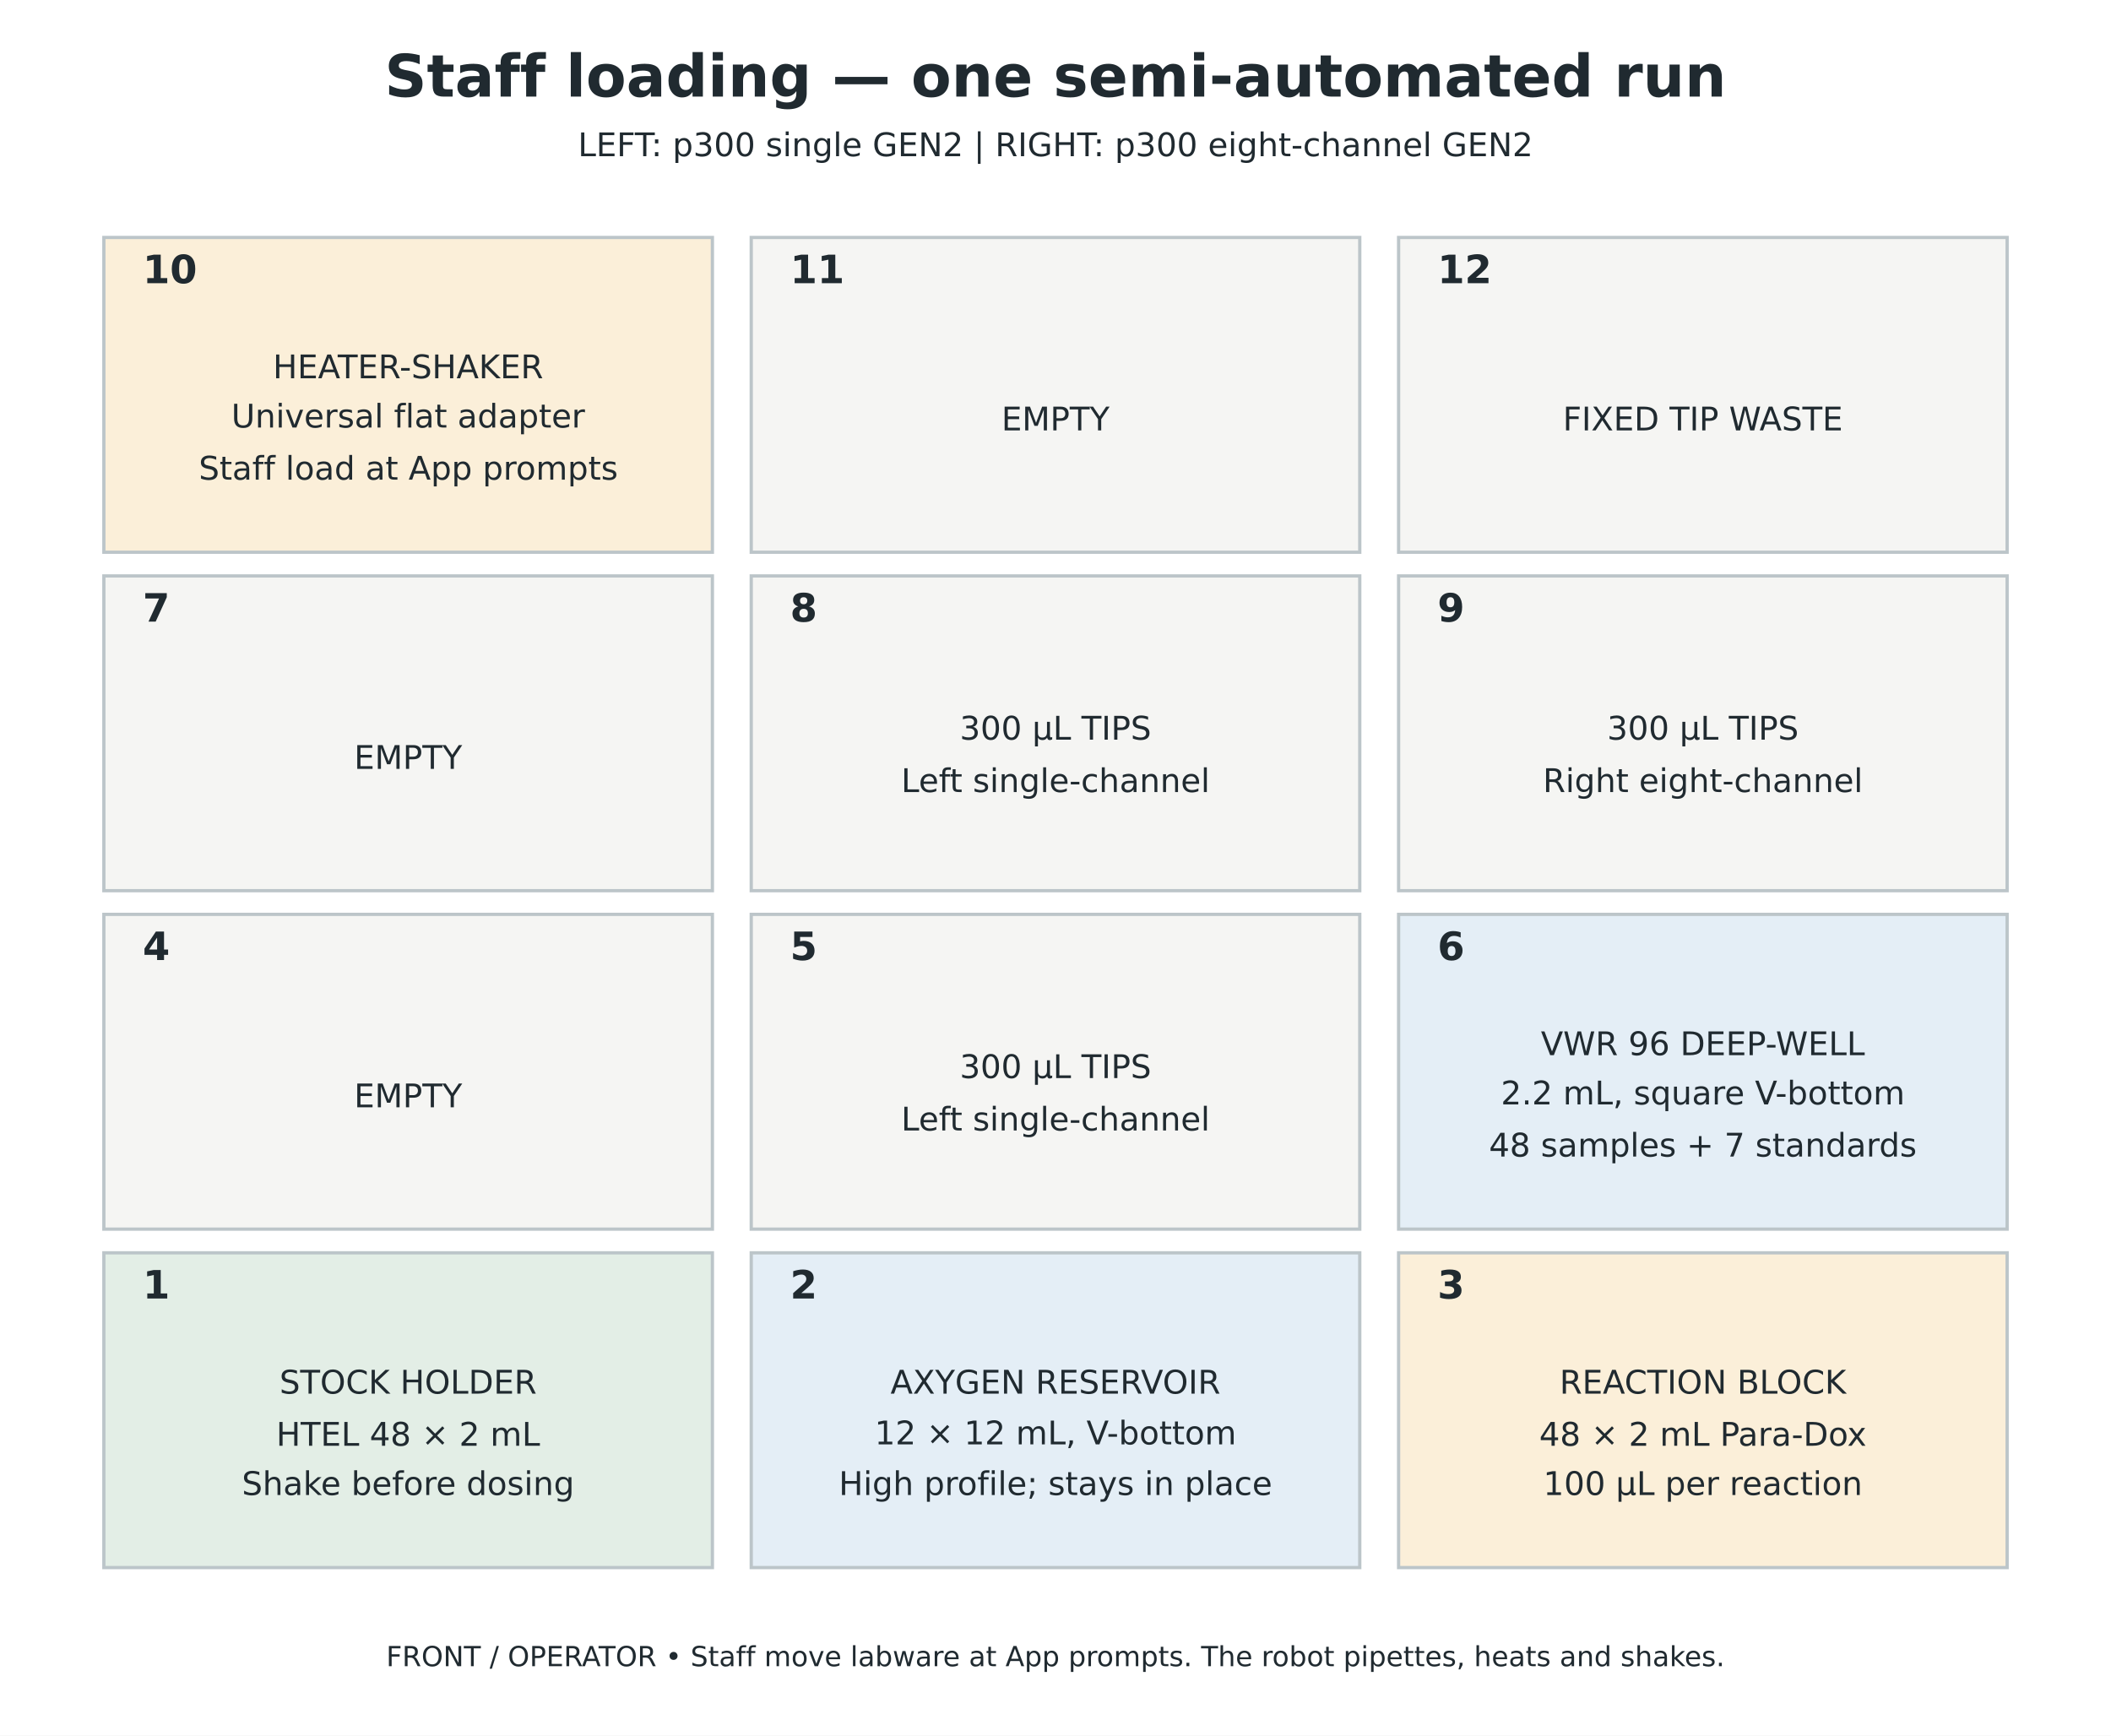
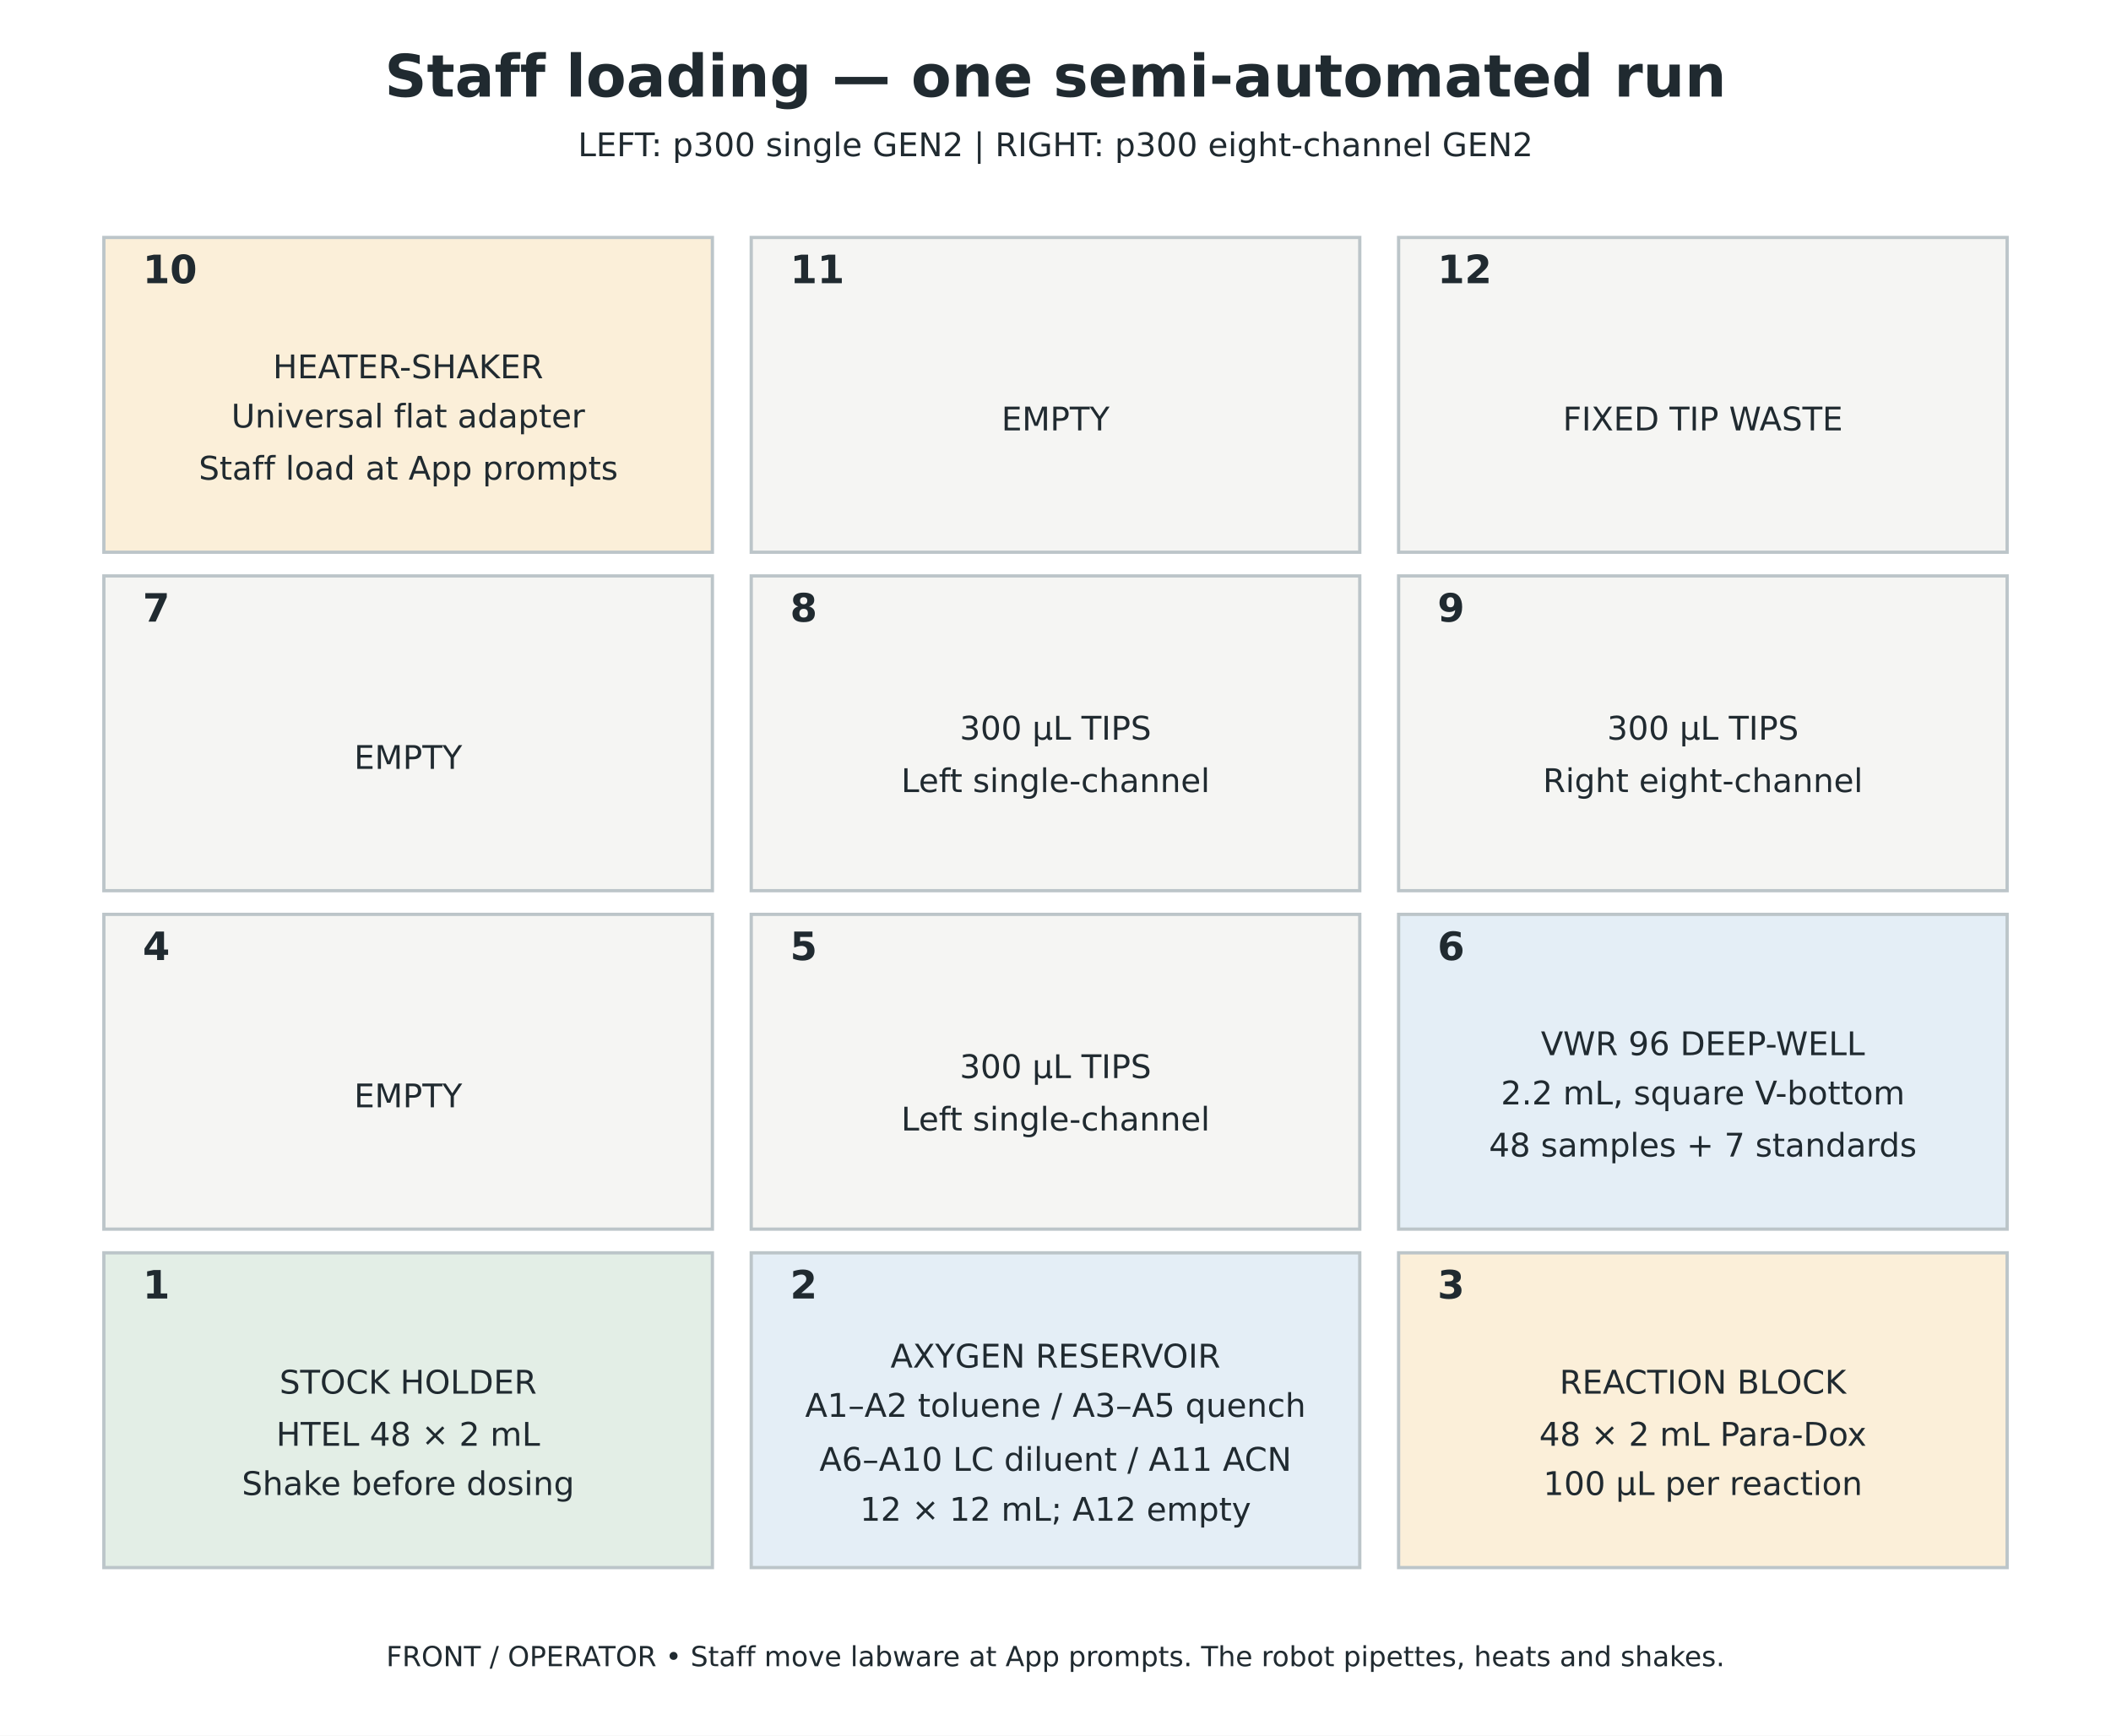
<svg xmlns="http://www.w3.org/2000/svg" width="648pt" height="532.8pt" viewBox="0 0 648 532.8" version="1.1">
  <defs>
    <style type="text/css">*{stroke-linejoin: round; stroke-linecap: butt}</style>
  </defs>
  <g id="figure_1">
    <g id="patch_1">
      <path d="M 0 532.8 L 648 532.8 L 648 0 L 0 0 z " style="fill: #ffffff" />
    </g>
    <g id="axes_1">
      <g id="patch_2">
        <path d="M 31.882 481.212 L 218.678 481.212 L 218.678 384.588 L 31.882 384.588 z " clip-path="url(#p39cb3d78c4)" style="fill: #e3eee6; stroke: #bcc5c9; stroke-linejoin: miter" />
      </g>
      <g id="patch_3">
        <path d="M 230.602 481.212 L 417.398 481.212 L 417.398 384.588 L 230.602 384.588 z " clip-path="url(#p39cb3d78c4)" style="fill: #e4eef6; stroke: #bcc5c9; stroke-linejoin: miter" />
      </g>
      <g id="patch_4">
        <path d="M 429.322 481.212 L 616.118 481.212 L 616.118 384.588 L 429.322 384.588 z " clip-path="url(#p39cb3d78c4)" style="fill: #fbefd9; stroke: #bcc5c9; stroke-linejoin: miter" />
      </g>
      <g id="patch_5">
        <path d="M 31.882 377.316 L 218.678 377.316 L 218.678 280.692 L 31.882 280.692 z " clip-path="url(#p39cb3d78c4)" style="fill: #f5f5f3; stroke: #bcc5c9; stroke-linejoin: miter" />
      </g>
      <g id="patch_6">
        <path d="M 230.602 377.316 L 417.398 377.316 L 417.398 280.692 L 230.602 280.692 z " clip-path="url(#p39cb3d78c4)" style="fill: #f5f5f3; stroke: #bcc5c9; stroke-linejoin: miter" />
      </g>
      <g id="patch_7">
        <path d="M 429.322 377.316 L 616.118 377.316 L 616.118 280.692 L 429.322 280.692 z " clip-path="url(#p39cb3d78c4)" style="fill: #e4eef6; stroke: #bcc5c9; stroke-linejoin: miter" />
      </g>
      <g id="patch_8">
        <path d="M 31.882 273.42 L 218.678 273.42 L 218.678 176.796 L 31.882 176.796 z " clip-path="url(#p39cb3d78c4)" style="fill: #f5f5f3; stroke: #bcc5c9; stroke-linejoin: miter" />
      </g>
      <g id="patch_9">
        <path d="M 230.602 273.42 L 417.398 273.42 L 417.398 176.796 L 230.602 176.796 z " clip-path="url(#p39cb3d78c4)" style="fill: #f5f5f3; stroke: #bcc5c9; stroke-linejoin: miter" />
      </g>
      <g id="patch_10">
        <path d="M 429.322 273.42 L 616.118 273.42 L 616.118 176.796 L 429.322 176.796 z " clip-path="url(#p39cb3d78c4)" style="fill: #f5f5f3; stroke: #bcc5c9; stroke-linejoin: miter" />
      </g>
      <g id="patch_11">
        <path d="M 31.882 169.524 L 218.678 169.524 L 218.678 72.9 L 31.882 72.9 z " clip-path="url(#p39cb3d78c4)" style="fill: #fbefd9; stroke: #bcc5c9; stroke-linejoin: miter" />
      </g>
      <g id="patch_12">
        <path d="M 230.602 169.524 L 417.398 169.524 L 417.398 72.9 L 230.602 72.9 z " clip-path="url(#p39cb3d78c4)" style="fill: #f5f5f3; stroke: #bcc5c9; stroke-linejoin: miter" />
      </g>
      <g id="patch_13">
        <path d="M 429.322 169.524 L 616.118 169.524 L 616.118 72.9 L 429.322 72.9 z " clip-path="url(#p39cb3d78c4)" style="fill: #f5f5f3; stroke: #bcc5c9; stroke-linejoin: miter" />
      </g>
      <g id="text_1">
        <text style="font-weight: 700; font-size: 12px; font-family: 'DejaVu Sans'; text-anchor: start; fill: #202a30" x="43.805" y="398.614" transform="rotate(-0 43.8048 398.6143)">1</text>
      </g>
      <g id="text_2">
        <text style="font-size: 10px; font-family: 'DejaVu Sans'; fill: #202a30" transform="translate(85.79094 427.8126)">STOCK HOLDER</text>
        <text style="font-size: 10px; font-family: 'DejaVu Sans'; fill: #202a30" transform="translate(84.77453 443.8126)">HTEL 48 × 2 mL</text>
        <text style="font-size: 10px; font-family: 'DejaVu Sans'; fill: #202a30" transform="translate(74.23859 458.9321)">Shake before dosing</text>
      </g>
      <g id="text_3">
        <text style="font-weight: 700; font-size: 12px; font-family: 'DejaVu Sans'; text-anchor: start; fill: #202a30" x="242.525" y="398.614" transform="rotate(-0 242.5248 398.6143)">2</text>
      </g>
      <g id="text_4">
-         <text style="font-size: 10px; font-family: 'DejaVu Sans'; fill: #202a30" transform="translate(273.3516 427.8126)">AXYGEN RESERVOIR</text>
-         <text style="font-size: 10px; font-family: 'DejaVu Sans'; fill: #202a30" transform="translate(268.4688 443.3907)">12 × 12 mL, V-bottom</text>
-         <text style="font-size: 10px; font-family: 'DejaVu Sans'; fill: #202a30" transform="translate(257.4695 458.9321)">High profile; stays in place</text>
+         <text style="font-size: 10px; font-family: 'DejaVu Sans'; fill: #202a30" transform="translate(273.3516 419.8126)">AXYGEN RESERVOIR</text>
+         <text style="font-size: 10px; font-family: 'DejaVu Sans'; fill: #202a30" transform="translate(247.1477 434.9321)">A1–A2 toluene / A3–A5 quench</text>
+         <text style="font-size: 10px; font-family: 'DejaVu Sans'; fill: #202a30" transform="translate(251.5344 451.5079)">A6–A10 LC diluent / A11 ACN</text>
+         <text style="font-size: 10px; font-family: 'DejaVu Sans'; fill: #202a30" transform="translate(263.9758 466.8438)">12 × 12 mL; A12 empty</text>
      </g>
      <g id="text_5">
        <text style="font-weight: 700; font-size: 12px; font-family: 'DejaVu Sans'; text-anchor: start; fill: #202a30" x="441.245" y="398.614" transform="rotate(-0 441.2448 398.6143)">3</text>
      </g>
      <g id="text_6">
        <text style="font-size: 10px; font-family: 'DejaVu Sans'; fill: #202a30" transform="translate(478.7231 427.8126)">REACTION BLOCK</text>
        <text style="font-size: 10px; font-family: 'DejaVu Sans'; fill: #202a30" transform="translate(472.4809 443.8126)">48 × 2 mL Para-Dox</text>
        <text style="font-size: 10px; font-family: 'DejaVu Sans'; fill: #202a30" transform="translate(473.7231 458.9321)">100 µL per reaction</text>
      </g>
      <g id="text_7">
        <text style="font-weight: 700; font-size: 12px; font-family: 'DejaVu Sans'; text-anchor: start; fill: #202a30" x="43.805" y="294.718" transform="rotate(-0 43.8048 294.7183)">4</text>
      </g>
      <g id="text_8">
        <text style="font-size: 10px; font-family: 'DejaVu Sans'; text-anchor: middle; fill: #202a30" x="125.28" y="339.922" transform="rotate(-0 125.28 339.922)">EMPTY</text>
      </g>
      <g id="text_9">
        <text style="font-weight: 700; font-size: 12px; font-family: 'DejaVu Sans'; text-anchor: start; fill: #202a30" x="242.525" y="294.718" transform="rotate(-0 242.5248 294.7183)">5</text>
      </g>
      <g id="text_10">
        <text style="font-size: 10px; font-family: 'DejaVu Sans'; fill: #202a30" transform="translate(294.593 330.9478)">300 µL TIPS</text>
        <text style="font-size: 10px; font-family: 'DejaVu Sans'; fill: #202a30" transform="translate(276.6117 347.0361)">Left single-channel</text>
      </g>
      <g id="text_11">
        <text style="font-weight: 700; font-size: 12px; font-family: 'DejaVu Sans'; text-anchor: start; fill: #202a30" x="441.245" y="294.718" transform="rotate(-0 441.2448 294.7183)">6</text>
      </g>
      <g id="text_12">
        <text style="font-size: 10px; font-family: 'DejaVu Sans'; fill: #202a30" transform="translate(472.9911 323.9166)">VWR 96 DEEP-WELL</text>
        <text style="font-size: 10px; font-family: 'DejaVu Sans'; fill: #202a30" transform="translate(460.7075 339.0361)">2.2 mL, square V-bottom</text>
        <text style="font-size: 10px; font-family: 'DejaVu Sans'; fill: #202a30" transform="translate(457.0638 355.0361)">48 samples + 7 standards</text>
      </g>
      <g id="text_13">
        <text style="font-weight: 700; font-size: 12px; font-family: 'DejaVu Sans'; text-anchor: start; fill: #202a30" x="43.805" y="190.822" transform="rotate(-0 43.8048 190.8223)">7</text>
      </g>
      <g id="text_14">
        <text style="font-size: 10px; font-family: 'DejaVu Sans'; text-anchor: middle; fill: #202a30" x="125.28" y="236.026" transform="rotate(-0 125.28 236.026)">EMPTY</text>
      </g>
      <g id="text_15">
        <text style="font-weight: 700; font-size: 12px; font-family: 'DejaVu Sans'; text-anchor: start; fill: #202a30" x="242.525" y="190.822" transform="rotate(-0 242.5248 190.8223)">8</text>
      </g>
      <g id="text_16">
        <text style="font-size: 10px; font-family: 'DejaVu Sans'; fill: #202a30" transform="translate(294.593 227.0518)">300 µL TIPS</text>
        <text style="font-size: 10px; font-family: 'DejaVu Sans'; fill: #202a30" transform="translate(276.6117 243.1401)">Left single-channel</text>
      </g>
      <g id="text_17">
        <text style="font-weight: 700; font-size: 12px; font-family: 'DejaVu Sans'; text-anchor: start; fill: #202a30" x="441.245" y="190.822" transform="rotate(-0 441.2448 190.8223)">9</text>
      </g>
      <g id="text_18">
        <text style="font-size: 10px; font-family: 'DejaVu Sans'; fill: #202a30" transform="translate(493.313 227.0518)">300 µL TIPS</text>
        <text style="font-size: 10px; font-family: 'DejaVu Sans'; fill: #202a30" transform="translate(473.6067 243.1401)">Right eight-channel</text>
      </g>
      <g id="text_19">
        <text style="font-weight: 700; font-size: 12px; font-family: 'DejaVu Sans'; text-anchor: start; fill: #202a30" x="43.805" y="86.926" transform="rotate(-0 43.8048 86.92632)">10</text>
      </g>
      <g id="text_20">
        <text style="font-size: 10px; font-family: 'DejaVu Sans'; fill: #202a30" transform="translate(83.77219 116.1246)">HEATER-SHAKER</text>
        <text style="font-size: 10px; font-family: 'DejaVu Sans'; fill: #202a30" transform="translate(70.99328 131.2441)">Universal flat adapter</text>
        <text style="font-size: 10px; font-family: 'DejaVu Sans'; fill: #202a30" transform="translate(61.01281 147.2441)">Staff load at App prompts</text>
      </g>
      <g id="text_21">
        <text style="font-weight: 700; font-size: 12px; font-family: 'DejaVu Sans'; text-anchor: start; fill: #202a30" x="242.525" y="86.926" transform="rotate(-0 242.5248 86.92632)">11</text>
      </g>
      <g id="text_22">
        <text style="font-size: 10px; font-family: 'DejaVu Sans'; text-anchor: middle; fill: #202a30" x="324" y="132.13" transform="rotate(-0 324 132.13)">EMPTY</text>
      </g>
      <g id="text_23">
        <text style="font-weight: 700; font-size: 12px; font-family: 'DejaVu Sans'; text-anchor: start; fill: #202a30" x="441.245" y="86.926" transform="rotate(-0 441.2448 86.92632)">12</text>
      </g>
      <g id="text_24">
        <text style="font-size: 10px; font-family: 'DejaVu Sans'; text-anchor: middle; fill: #202a30" x="522.72" y="132.125" transform="rotate(-0 522.72 132.1246)">FIXED TIP WASTE</text>
      </g>
    </g>
    <g id="text_25">
      <text style="font-weight: 700; font-size: 18px; font-family: 'DejaVu Sans'; text-anchor: middle; fill: #202a30" x="324" y="29.661" transform="rotate(-0 324 29.66119)">Staff loading — one semi-automated run</text>
    </g>
    <g id="text_26">
      <text style="font-size: 10px; font-family: 'DejaVu Sans'; text-anchor: middle; fill: #202a30" x="324" y="47.952" transform="rotate(-0 324 47.952)">LEFT: p300 single GEN2     |     RIGHT: p300 eight-channel GEN2</text>
    </g>
    <g id="text_27">
      <text style="font-size: 8.5px; font-family: 'DejaVu Sans'; text-anchor: middle; fill: #202a30" x="324" y="511.488" transform="rotate(-0 324 511.488)">FRONT / OPERATOR  •  Staff move labware at App prompts. The robot pipettes, heats and shakes.</text>
    </g>
  </g>
  <defs>
    <clipPath id="p39cb3d78c4">
      <rect x="25.92" y="69.264" width="596.16" height="415.584" />
    </clipPath>
  </defs>
</svg>
